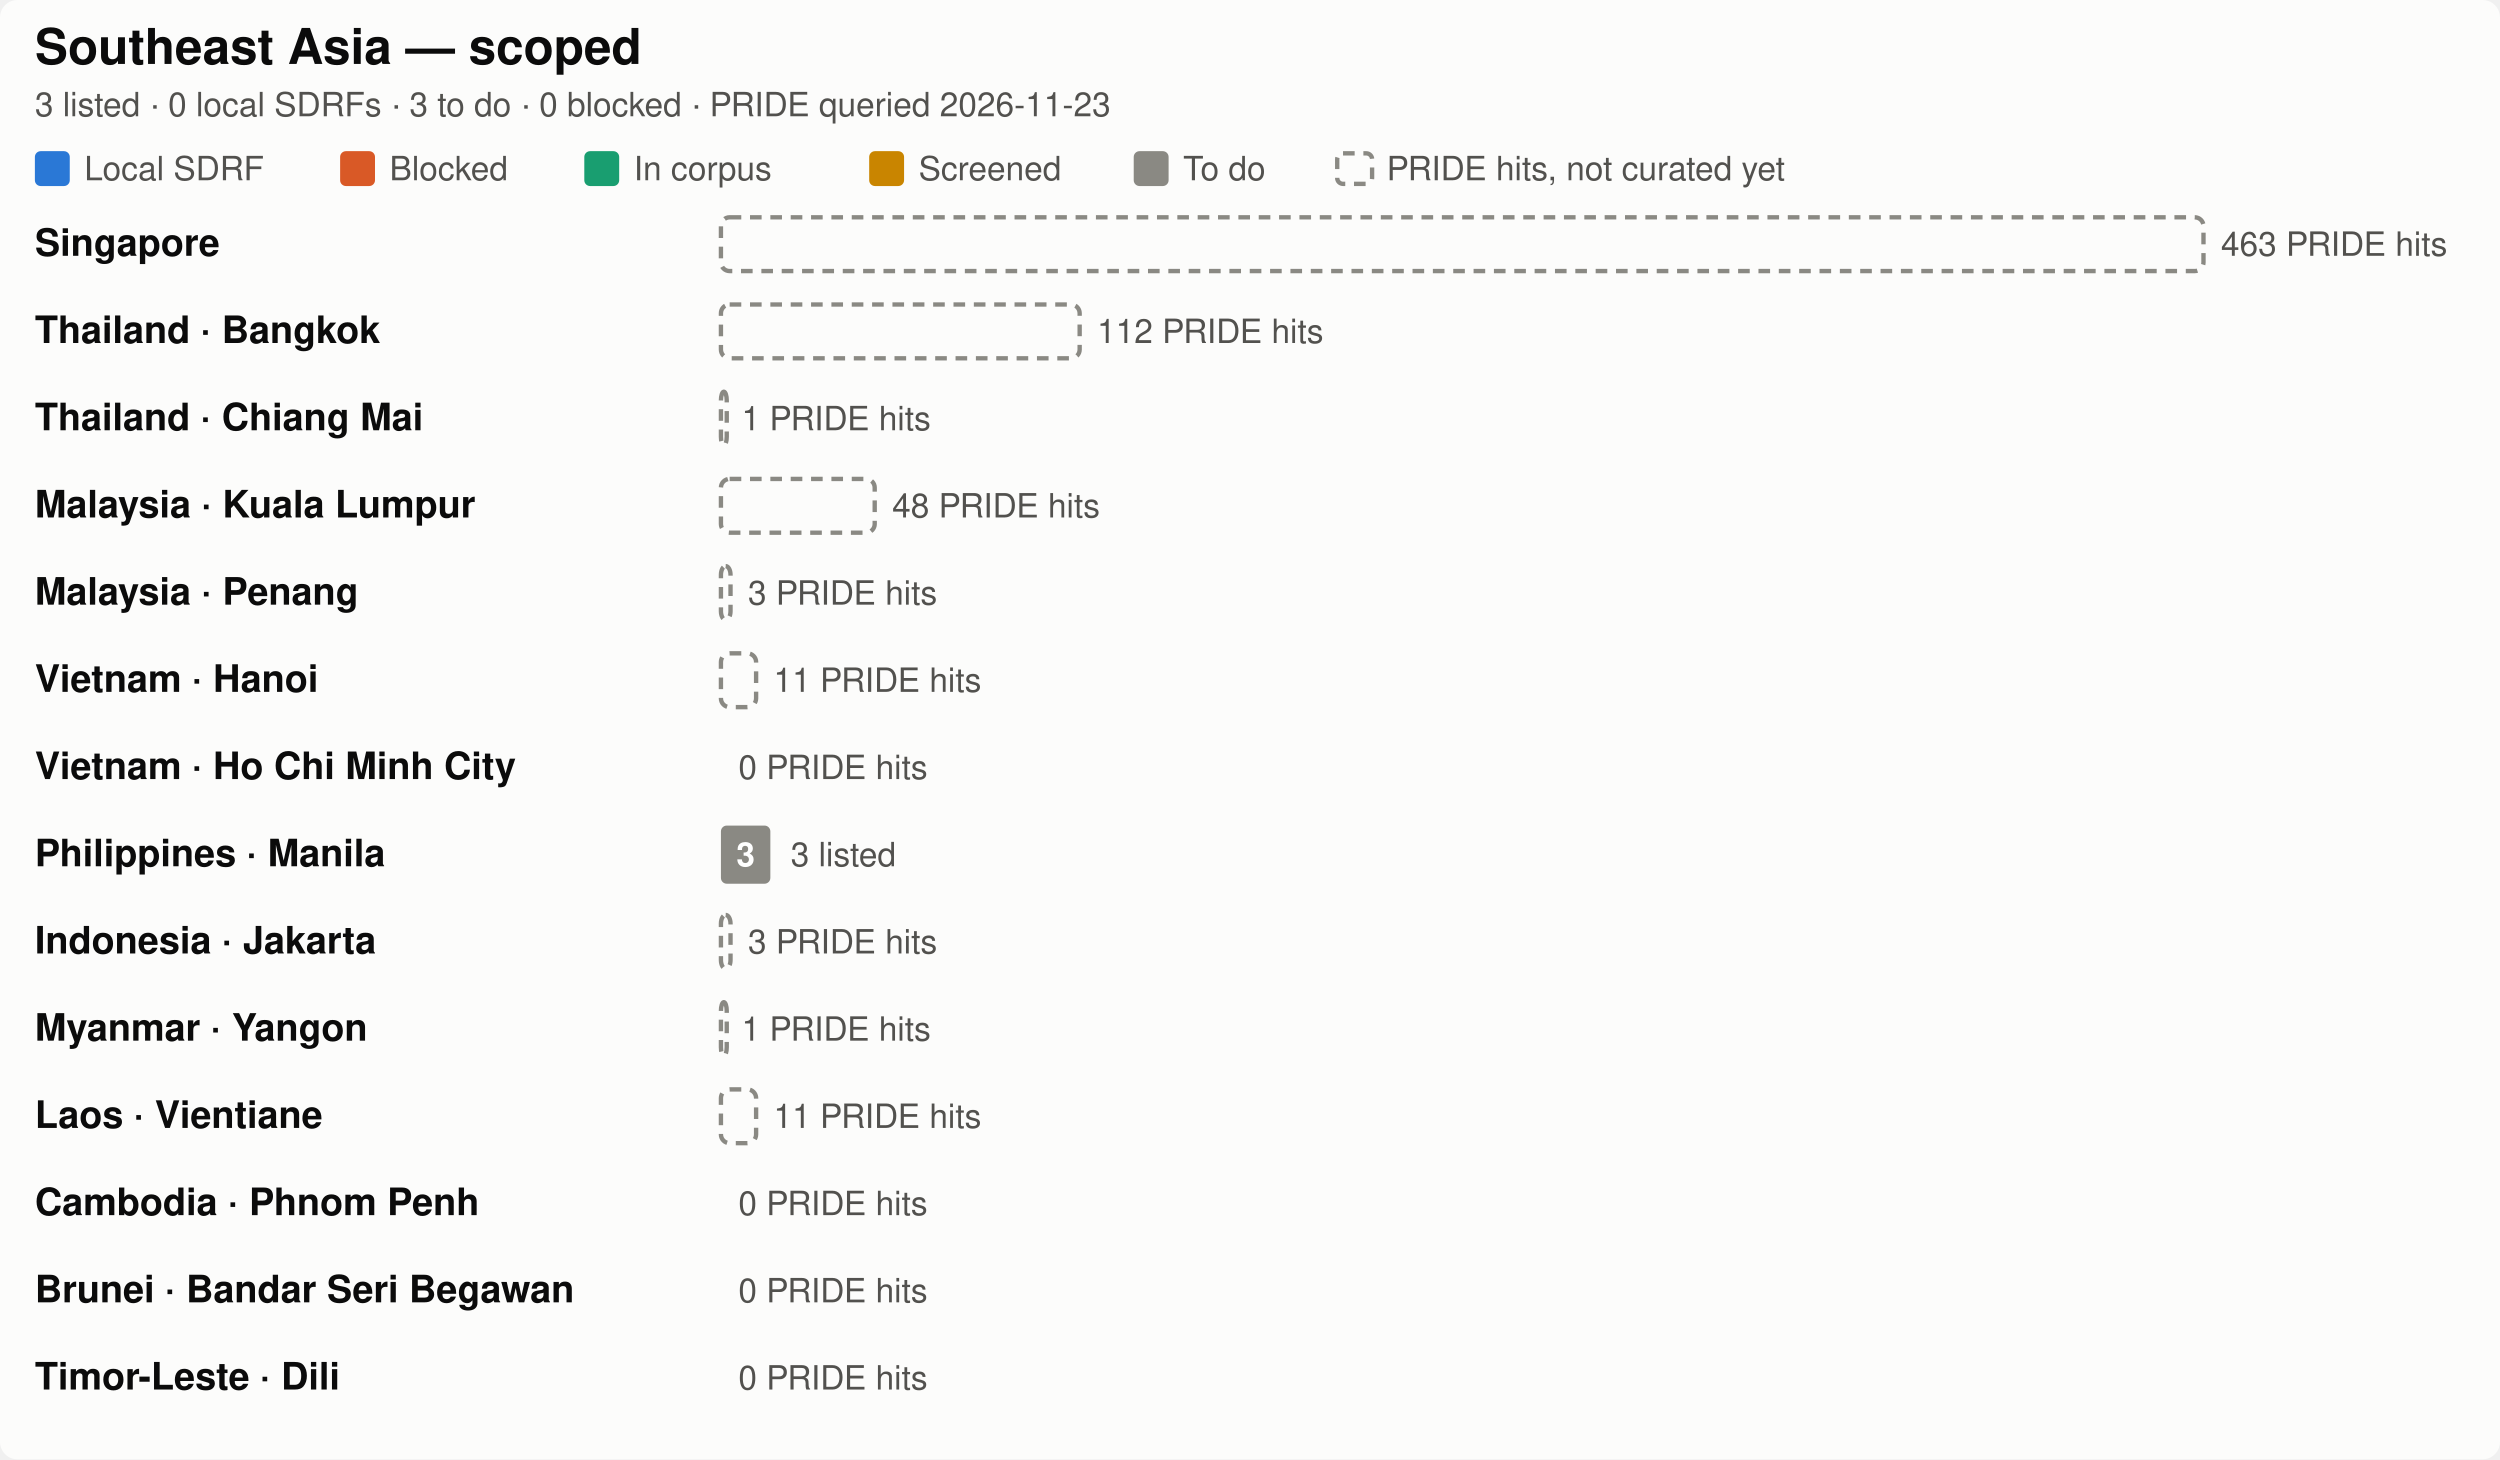
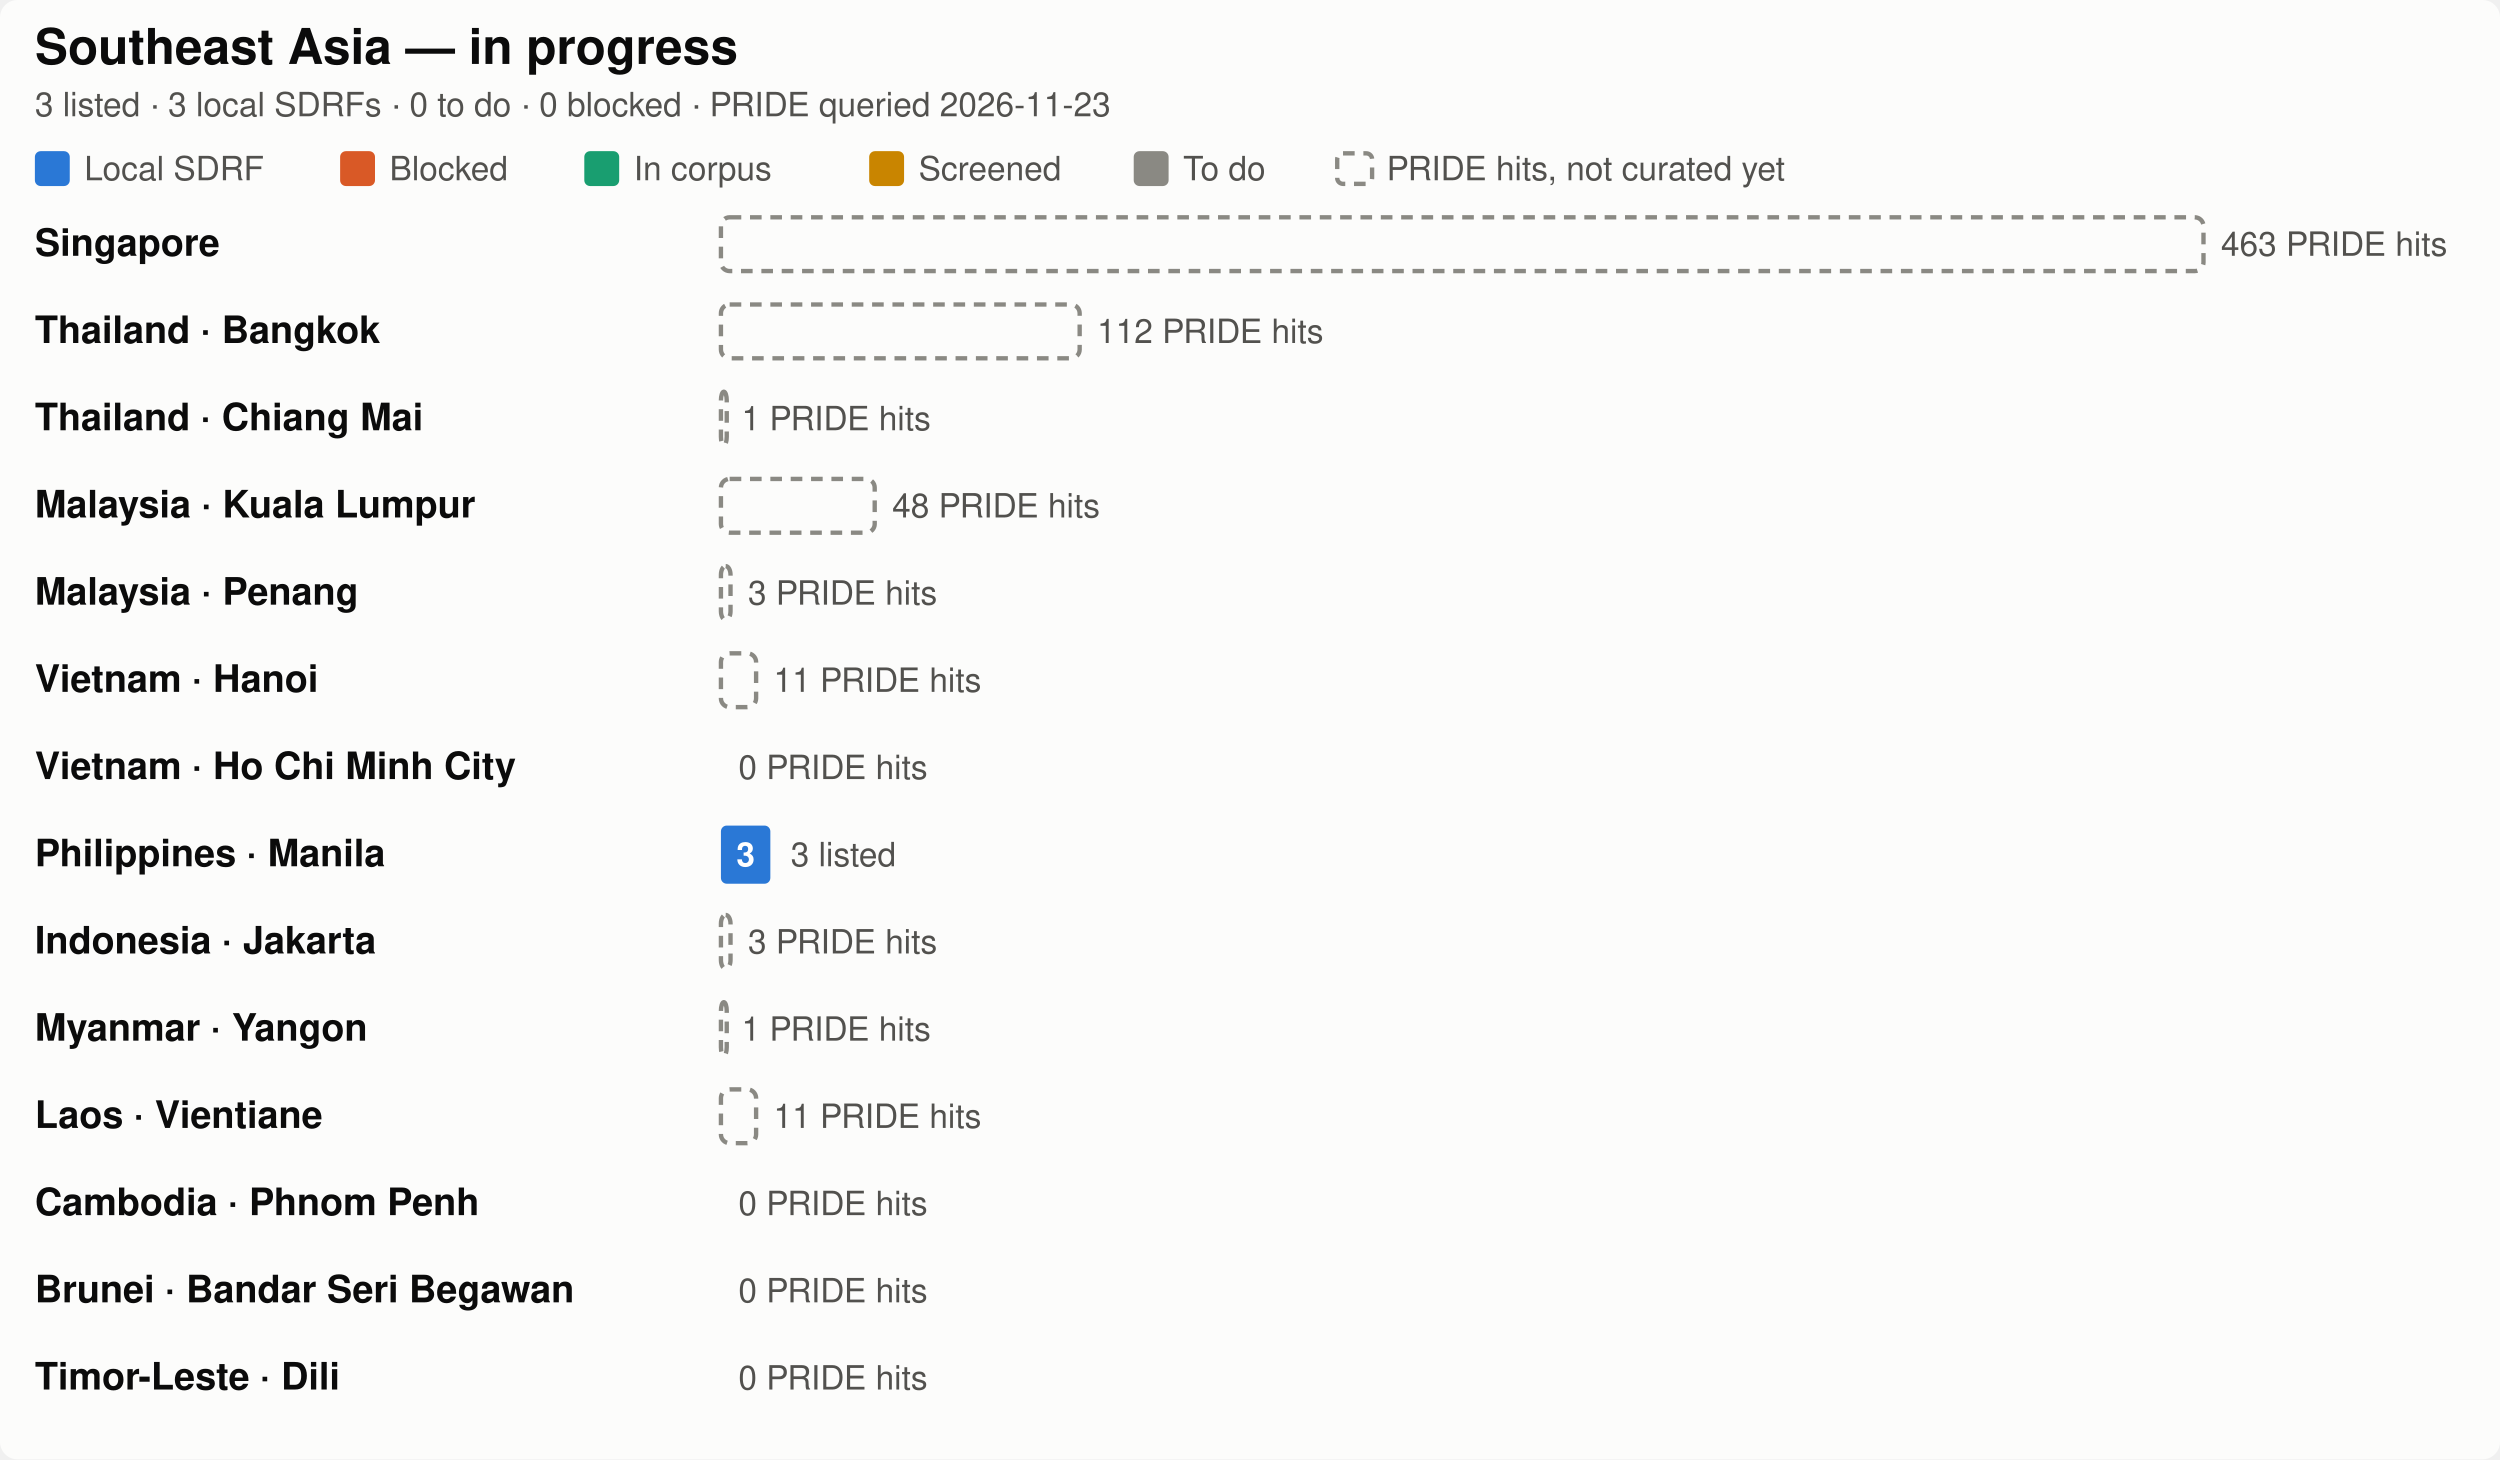
<svg xmlns="http://www.w3.org/2000/svg" width="860" height="502" viewBox="0 0 860 502" role="img" aria-label="Southeast Asia SDRF progress by city">
  <style>
  .bg { fill: #fcfcfb; }
  .title { fill: #0b0b0b; font-size: 17px; font-weight: 600; }
  .city { fill: #0b0b0b; font-size: 13px; font-weight: 600; }
  .sub, .legend, .total, .axis { fill: #52514e; font-size: 11.5px; }
  .seg { font-size: 11.5px; font-weight: 600; fill: #ffffff; font-variant-numeric: tabular-nums; }
  .uncurated { fill: none; stroke: #8a8983; stroke-width: 1.5; stroke-dasharray: 4 3; }
  .grid { stroke: #e8e7e2; stroke-width: 1; }
  text { font-family: -apple-system, "Segoe UI", Helvetica, Arial, sans-serif; }
  .c-annotated { fill: #2a78d6; }
  .c-blocked { fill: #d95926; }
  .c-in_corpus { fill: #199e70; }
  .c-screened { fill: #c98500; }
  .c-todo { fill: #8a8983; }

  @media (prefers-color-scheme: dark) {
    .bg { fill: #1a1a19; }
    .title, .city { fill: #ffffff; }
    .sub, .legend, .total, .axis { fill: #c3c2b7; }
    .uncurated { stroke: #8f8e86; }
    .grid { stroke: #3a3a37; }
    .c-annotated { fill: #3987e5; }
    .c-blocked { fill: #d95926; }
    .c-in_corpus { fill: #199e70; }
    .c-screened { fill: #c98500; }
    .c-todo { fill: #6b6a65; }
  }
</style>
  <rect class="bg" width="860" height="502" rx="6" />
-   <text class="title" x="12" y="22">Southeast Asia — scoped</text>
-   <text class="sub" x="12" y="40">3 listed · 0 local SDRFs · 3 to do · 0 blocked · PRIDE queried 2026-11-23</text>
+   <text class="title" x="12" y="22">Southeast Asia — in progress</text>
+   <text class="sub" x="12" y="40">3 listed · 3 local SDRFs · 0 to do · 0 blocked · PRIDE queried 2026-11-23</text>
  <rect class="c-annotated" fill="#2a78d6" x="12" y="52" width="12" height="12" rx="2" />
  <text class="legend" x="29" y="62">Local SDRF</text>
  <rect class="c-blocked" fill="#d95926" x="117" y="52" width="12" height="12" rx="2" />
  <text class="legend" x="134" y="62">Blocked</text>
  <rect class="c-in_corpus" fill="#199e70" x="201" y="52" width="12" height="12" rx="2" />
  <text class="legend" x="218" y="62">In corpus</text>
  <rect class="c-screened" fill="#c98500" x="299" y="52" width="12" height="12" rx="2" />
  <text class="legend" x="316" y="62">Screened</text>
  <rect class="c-todo" fill="#8a8983" x="390" y="52" width="12" height="12" rx="2" />
  <text class="legend" x="407" y="62">To do</text>
  <rect class="uncurated" fill="none" stroke="#8a8983" x="460" y="52.75" width="12" height="10.5" rx="2" />
  <text class="legend" x="477" y="62">PRIDE hits, not curated yet</text>
  <text class="city" x="12" y="88.0">Singapore</text>
  <rect class="uncurated" fill="none" stroke="#8a8983" x="248" y="74.75" width="510.0" height="18.5" rx="3" />
  <text class="total" x="764.0" y="88.0">463 PRIDE hits</text>
  <text class="city" x="12" y="118.0">Thailand · Bangkok</text>
  <rect class="uncurated" fill="none" stroke="#8a8983" x="248" y="104.75" width="123.4" height="18.5" rx="3" />
  <text class="total" x="377.4" y="118.0">112 PRIDE hits</text>
  <text class="city" x="12" y="148.0">Thailand · Chiang Mai</text>
  <rect class="uncurated" fill="none" stroke="#8a8983" x="248" y="134.75" width="2.0" height="18.5" rx="3" />
  <text class="total" x="255.1" y="148.0">1 PRIDE hits</text>
  <text class="city" x="12" y="178.0">Malaysia · Kuala Lumpur</text>
  <rect class="uncurated" fill="none" stroke="#8a8983" x="248" y="164.75" width="52.9" height="18.5" rx="3" />
  <text class="total" x="306.9" y="178.0">48 PRIDE hits</text>
  <text class="city" x="12" y="208.0">Malaysia · Penang</text>
  <rect class="uncurated" fill="none" stroke="#8a8983" x="248" y="194.75" width="3.3" height="18.5" rx="3" />
  <text class="total" x="257.3" y="208.0">3 PRIDE hits</text>
  <text class="city" x="12" y="238.0">Vietnam · Hanoi</text>
  <rect class="uncurated" fill="none" stroke="#8a8983" x="248" y="224.75" width="12.1" height="18.5" rx="3" />
  <text class="total" x="266.1" y="238.0">11 PRIDE hits</text>
  <text class="city" x="12" y="268.0">Vietnam · Ho Chi Minh City</text>
  <text class="total" x="254.0" y="268.0">0 PRIDE hits</text>
  <text class="city" x="12" y="298.0">Philippines · Manila</text>
-   <rect class="c-todo" fill="#8a8983" x="248.0" y="284" width="17.0" height="20" rx="2" />
+   <rect class="c-annotated" fill="#2a78d6" x="248.0" y="284" width="17.0" height="20" rx="2" />
  <text class="seg" x="256.5" y="298.0" text-anchor="middle">3</text>
  <text class="total" x="272.0" y="298.0">3 listed</text>
  <text class="city" x="12" y="328.0">Indonesia · Jakarta</text>
  <rect class="uncurated" fill="none" stroke="#8a8983" x="248" y="314.75" width="3.3" height="18.5" rx="3" />
  <text class="total" x="257.3" y="328.0">3 PRIDE hits</text>
  <text class="city" x="12" y="358.0">Myanmar · Yangon</text>
  <rect class="uncurated" fill="none" stroke="#8a8983" x="248" y="344.75" width="2.0" height="18.5" rx="3" />
  <text class="total" x="255.1" y="358.0">1 PRIDE hits</text>
  <text class="city" x="12" y="388.0">Laos · Vientiane</text>
  <rect class="uncurated" fill="none" stroke="#8a8983" x="248" y="374.75" width="12.1" height="18.5" rx="3" />
  <text class="total" x="266.1" y="388.0">11 PRIDE hits</text>
  <text class="city" x="12" y="418.0">Cambodia · Phnom Penh</text>
  <text class="total" x="254.0" y="418.0">0 PRIDE hits</text>
  <text class="city" x="12" y="448.0">Brunei · Bandar Seri Begawan</text>
  <text class="total" x="254.0" y="448.0">0 PRIDE hits</text>
  <text class="city" x="12" y="478.0">Timor-Leste · Dili</text>
  <text class="total" x="254.0" y="478.0">0 PRIDE hits</text>
</svg>
